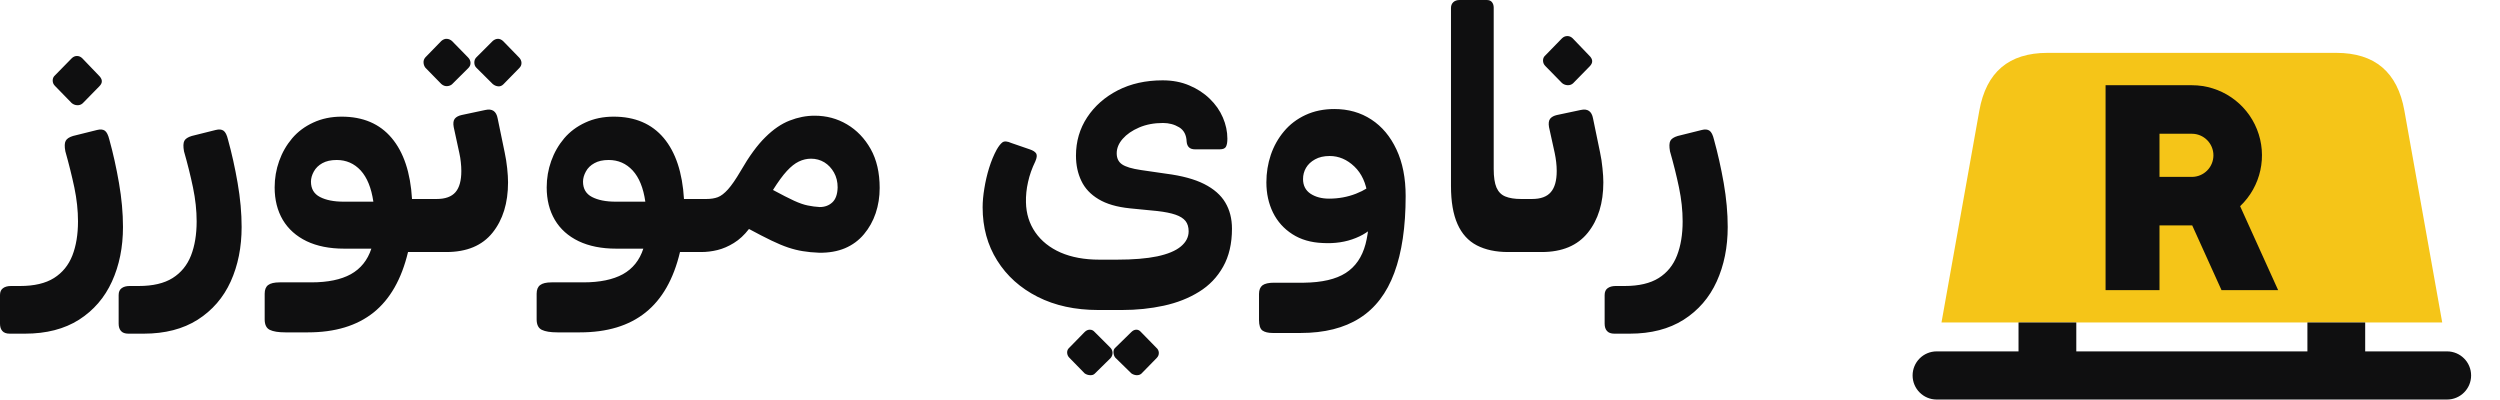
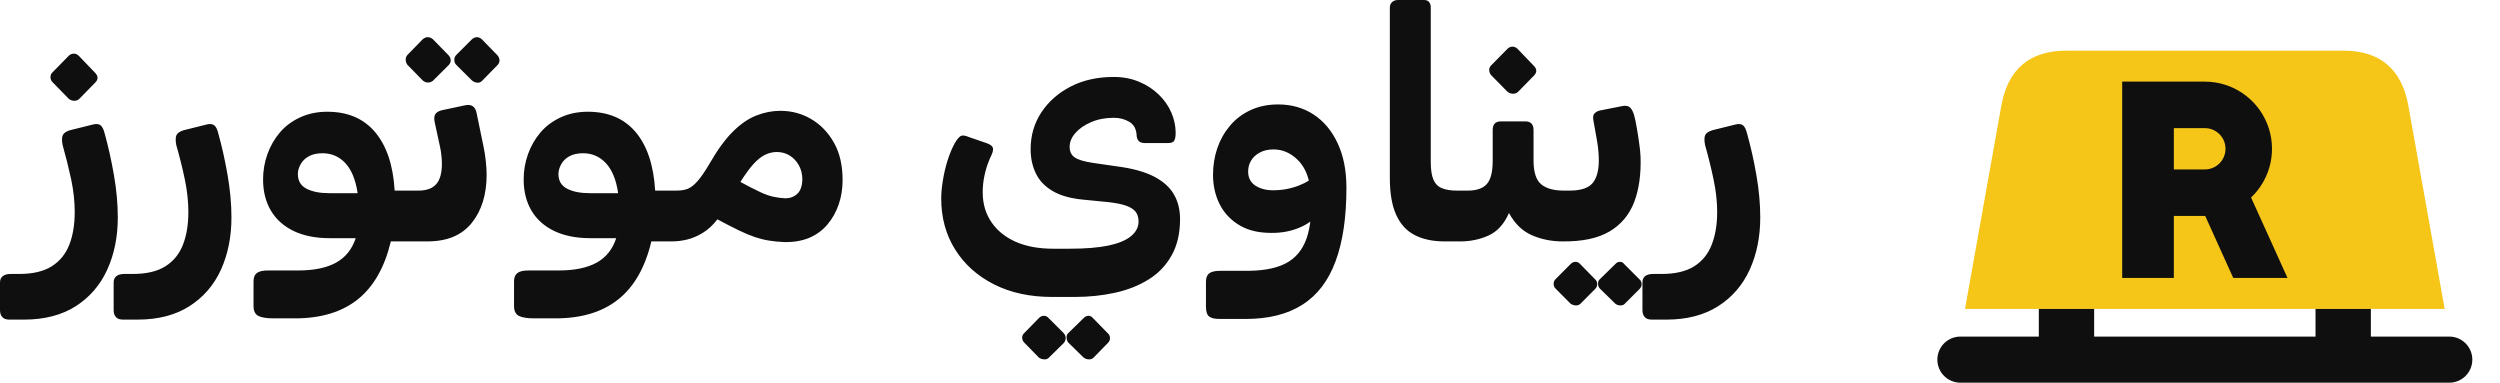
- <svg xmlns="http://www.w3.org/2000/svg" viewBox="0 0 288.46 46.1" width="288.46" height="46.1" role="img" aria-label="رناوي موتورز" lang="ar" color="#0F0F10">
+ <svg xmlns="http://www.w3.org/2000/svg" viewBox="0 0 301.15 46.1" width="301.15" height="46.1" role="img" aria-label="ريناوي موتورز" lang="ar" color="#0F0F10">
  <g transform="translate(0 6.1)">
-     <g transform="matrix(1.1111 0 0 1.1111 217.35 0)">
+     <g transform="matrix(1.1111 0 0 1.1111 230.04 0)">
      <path fill="#F5C518" d="M6 28L9.93 6Q11 0 17 0H47Q53 0 54.07 6L58 28Z" />
      <path fill="#0F0F10" d="M23.04 3.36H32A7.28 7.28 0 0 1 37.012 15.921L40.96 24.64H35.08L32.039 17.92H28.64V24.64H23.04ZM28.64 8.4V12.88H32A2.24 2.24 0 0 0 32 8.4Z" />
      <path fill="#0F0F10" d="M14 28h6v3h-6zM44 28h6v3h-6zM5.5 31h53a2.5 2.5 0 0 1 0 5h-53a2.5 2.5 0 0 1 0-5z" />
    </g>
-     <path fill="currentColor" d="M2.88 32.4L1.12 32.4Q0.54 32.4 0.27 32.09Q0 31.79 0 31.25L0 27.94Q0 27.4 0.35 27.15Q0.69 26.9 1.27 26.9L2.31 26.9Q4.77 26.9 6.23 25.98Q7.69 25.06 8.35 23.38Q9 21.71 9 19.44Q9 17.56 8.58 15.54Q8.15 13.52 7.54 11.36Q7.38 10.52 7.58 10.15Q7.77 9.79 8.42 9.59L11.19 8.9Q11.77 8.75 12.1 8.98Q12.42 9.21 12.62 10.02Q13.27 12.36 13.73 15.02Q14.19 17.67 14.19 20.09Q14.19 23.59 12.92 26.38Q11.65 29.17 9.12 30.79Q6.58 32.4 2.88 32.4ZM11.46 3.86L9.54 5.82Q9.27 6.06 8.9 6.04Q8.54 6.02 8.27 5.79L6.35 3.82Q6.08 3.56 6.08 3.19Q6.08 2.82 6.35 2.59L8.27 0.63Q8.54 0.36 8.88 0.36Q9.23 0.36 9.5 0.63L11.38 2.59Q12.08 3.25 11.46 3.86ZM16.58 32.4L14.81 32.4Q14.23 32.4 13.96 32.09Q13.69 31.79 13.69 31.25L13.69 27.94Q13.69 27.4 14.04 27.15Q14.38 26.9 14.96 26.9L16 26.9Q18.46 26.9 19.92 25.98Q21.38 25.06 22.04 23.38Q22.69 21.71 22.69 19.44Q22.69 17.56 22.27 15.54Q21.85 13.52 21.23 11.36Q21.08 10.52 21.27 10.15Q21.46 9.79 22.12 9.59L24.88 8.9Q25.46 8.75 25.79 8.98Q26.12 9.21 26.31 10.02Q26.96 12.36 27.42 15.02Q27.88 17.67 27.88 20.09Q27.88 23.59 26.62 26.38Q25.35 29.17 22.81 30.79Q20.27 32.4 16.58 32.4ZM35.54 32.25L32.92 32.25Q31.73 32.25 31.13 31.96Q30.54 31.67 30.54 30.75L30.54 27.79Q30.54 27.09 30.94 26.79Q31.35 26.48 32.27 26.48L35.92 26.48Q38.77 26.48 40.48 25.54Q42.19 24.59 42.85 22.59L39.69 22.59Q37.19 22.59 35.38 21.73Q33.58 20.86 32.63 19.27Q31.69 17.67 31.69 15.52Q31.69 13.94 32.21 12.48Q32.73 11.02 33.71 9.86Q34.69 8.71 36.15 8.04Q37.62 7.36 39.42 7.36Q43.12 7.36 45.19 9.82Q47.27 12.29 47.54 16.86L50.08 16.86Q50.65 16.86 50.65 17.44L50.69 21.82Q50.69 22.98 49.54 22.98L47.08 22.98Q45.96 27.67 43.1 29.96Q40.23 32.25 35.54 32.25ZM39.65 17.17L43.08 17.17Q42.73 14.79 41.62 13.57Q40.5 12.36 38.85 12.36Q37.85 12.36 37.19 12.73Q36.54 13.09 36.21 13.69Q35.88 14.29 35.88 14.86Q35.88 16.09 36.92 16.63Q37.96 17.17 39.65 17.17ZM51.5 22.98L49.58 22.98Q49.27 22.98 49.12 22.79Q48.96 22.59 48.96 22.32L48.96 17.86Q48.96 17.32 49.27 17.09Q49.58 16.86 50.12 16.86L50.38 16.86Q51.88 16.86 52.56 16.07Q53.23 15.29 53.23 13.63Q53.23 13.13 53.17 12.61Q53.12 12.09 53 11.56L52.35 8.56Q52.23 7.9 52.48 7.59Q52.73 7.29 53.27 7.17L56 6.59Q57.19 6.32 57.42 7.56L58.23 11.48Q58.42 12.36 58.52 13.31Q58.62 14.25 58.62 14.94Q58.62 18.52 56.83 20.75Q55.04 22.98 51.5 22.98ZM54.04 1.75L52.15 3.63Q51.92 3.82 51.58 3.84Q51.23 3.86 50.92 3.59L49.08 1.71Q48.88 1.44 48.87 1.11Q48.85 0.79 49.08 0.52L50.92 -1.37Q51.23 -1.64 51.56 -1.62Q51.88 -1.6 52.15 -1.37L54 0.52Q54.27 0.79 54.29 1.13Q54.31 1.48 54.04 1.75ZM59.92 1.75L58.08 3.63Q57.81 3.9 57.46 3.86Q57.12 3.82 56.85 3.59L54.96 1.71Q54.73 1.48 54.73 1.11Q54.73 0.75 54.96 0.52L56.85 -1.37Q57.12 -1.6 57.42 -1.62Q57.73 -1.64 58.04 -1.37L59.88 0.52Q60.15 0.79 60.17 1.13Q60.19 1.48 59.92 1.75ZM66.92 32.25L64.31 32.25Q63.12 32.25 62.52 31.96Q61.92 31.67 61.92 30.75L61.92 27.79Q61.92 27.09 62.33 26.79Q62.73 26.48 63.65 26.48L67.31 26.48Q70.15 26.48 71.87 25.54Q73.58 24.59 74.23 22.59L71.08 22.59Q68.58 22.59 66.77 21.73Q64.96 20.86 64.02 19.27Q63.08 17.67 63.08 15.52Q63.08 13.94 63.6 12.48Q64.12 11.02 65.1 9.86Q66.08 8.71 67.54 8.04Q69 7.36 70.81 7.36Q74.5 7.36 76.58 9.82Q78.65 12.29 78.92 16.86L81.46 16.86Q82.04 16.86 82.04 17.44L82.08 21.82Q82.08 22.98 80.92 22.98L78.46 22.98Q77.35 27.67 74.48 29.96Q71.62 32.25 66.92 32.25ZM71.04 17.17L74.46 17.17Q74.12 14.79 73 13.57Q71.88 12.36 70.23 12.36Q69.23 12.36 68.58 12.73Q67.92 13.09 67.6 13.69Q67.27 14.29 67.27 14.86Q67.27 16.09 68.31 16.63Q69.35 17.17 71.04 17.17ZM94.5 23.06Q93.46 23.02 92.63 22.88Q91.81 22.75 90.94 22.46Q90.08 22.17 89 21.65Q87.92 21.13 86.42 20.32Q85.62 21.36 84.67 21.94Q83.73 22.52 82.79 22.75Q81.85 22.98 80.92 22.98Q80.35 22.98 80.35 22.4L80.35 18.02Q80.35 16.86 81.5 16.86Q82.27 16.86 82.83 16.65Q83.38 16.44 84 15.75Q84.62 15.06 85.46 13.63Q86.92 11.09 88.31 9.73Q89.69 8.36 91.12 7.81Q92.54 7.25 94 7.25Q96.04 7.25 97.73 8.25Q99.42 9.25 100.46 11.09Q101.5 12.94 101.5 15.59Q101.5 17.13 101.04 18.5Q100.58 19.86 99.69 20.92Q98.81 21.98 97.5 22.54Q96.19 23.09 94.5 23.06ZM94.58 17.79Q95.46 17.79 96.04 17.25Q96.62 16.71 96.65 15.52Q96.65 14.56 96.23 13.81Q95.81 13.06 95.12 12.63Q94.42 12.21 93.58 12.21Q92.85 12.21 92.17 12.54Q91.5 12.86 90.79 13.63Q90.08 14.4 89.19 15.82Q90.69 16.63 91.62 17.06Q92.54 17.48 93.21 17.61Q93.88 17.75 94.58 17.79ZM129.46 29.67L126.73 29.67Q122.73 29.67 119.73 28.15Q116.73 26.63 115.06 23.96Q113.38 21.29 113.38 17.82Q113.38 16.82 113.58 15.63Q113.77 14.44 114.13 13.27Q114.5 12.09 115 11.17Q115.35 10.56 115.67 10.32Q116 10.09 116.69 10.4L118.81 11.13Q119.38 11.32 119.56 11.61Q119.73 11.9 119.46 12.52Q118.88 13.71 118.62 14.9Q118.35 16.09 118.38 17.25Q118.42 19.21 119.46 20.71Q120.5 22.21 122.38 23.04Q124.27 23.86 126.85 23.86L128.88 23.86Q131.69 23.86 133.52 23.48Q135.35 23.09 136.25 22.34Q137.15 21.59 137.15 20.59Q137.15 19.86 136.79 19.4Q136.42 18.94 135.63 18.67Q134.85 18.4 133.54 18.25L130.38 17.94Q128.12 17.71 126.75 16.88Q125.38 16.06 124.77 14.77Q124.15 13.48 124.15 11.86Q124.15 9.4 125.44 7.44Q126.73 5.48 128.98 4.32Q131.23 3.17 134.15 3.17Q135.85 3.17 137.21 3.75Q138.58 4.32 139.58 5.29Q140.58 6.25 141.1 7.46Q141.62 8.67 141.62 9.9Q141.62 10.52 141.46 10.82Q141.31 11.13 140.73 11.13L137.88 11.13Q137 11.13 136.92 10.25Q136.88 9.09 136.06 8.59Q135.23 8.09 134.19 8.09Q132.65 8.09 131.44 8.61Q130.23 9.13 129.54 9.92Q128.85 10.71 128.85 11.59Q128.85 12.44 129.46 12.86Q130.08 13.29 131.65 13.52L134.54 13.94Q137.27 14.29 138.94 15.13Q140.62 15.98 141.38 17.27Q142.15 18.56 142.15 20.29Q142.15 22.86 141.13 24.67Q140.12 26.48 138.35 27.57Q136.58 28.67 134.29 29.17Q132 29.67 129.46 29.67ZM128.15 35.21L126.31 37.02Q126.12 37.21 125.77 37.19Q125.42 37.17 125.15 36.98L123.38 35.17Q123.15 34.94 123.13 34.59Q123.12 34.25 123.38 34.02L125.15 32.21Q125.42 31.94 125.75 31.94Q126.08 31.94 126.31 32.21L128.12 34.02Q128.35 34.25 128.37 34.59Q128.38 34.94 128.15 35.21ZM133.46 35.21L131.69 37.02Q131.46 37.21 131.13 37.19Q130.81 37.17 130.54 36.98L128.69 35.17Q128.5 34.94 128.48 34.57Q128.46 34.21 128.69 34.02L130.54 32.21Q130.81 31.94 131.12 31.94Q131.42 31.94 131.65 32.21L133.42 34.02Q133.69 34.25 133.71 34.59Q133.73 34.94 133.46 35.21ZM150.08 32.32L146.85 32.32Q146.08 32.32 145.67 32.04Q145.27 31.75 145.27 30.82L145.27 27.82Q145.27 27.13 145.67 26.82Q146.08 26.52 147 26.52L150.46 26.52Q153.58 26.48 155.27 25.4Q156.96 24.32 157.56 22.07Q158.15 19.82 157.92 16.4L162.19 16.52Q162.19 21.86 160.88 25.38Q159.58 28.9 156.88 30.61Q154.19 32.32 150.08 32.32ZM162.19 16.52L157.81 16.48Q157.54 14.32 156.27 13.11Q155 11.9 153.42 11.9Q152.42 11.9 151.73 12.29Q151.04 12.67 150.69 13.27Q150.35 13.86 150.35 14.56Q150.35 15.67 151.21 16.25Q152.08 16.82 153.35 16.82Q155 16.82 156.46 16.25Q157.92 15.67 158.54 14.94L158.96 19.44Q158.15 20.67 156.44 21.36Q154.73 22.06 152.62 21.94Q150.58 21.86 149.12 20.92Q147.65 19.98 146.88 18.42Q146.12 16.86 146.12 14.94Q146.12 13.29 146.63 11.77Q147.15 10.25 148.15 9.06Q149.15 7.86 150.63 7.17Q152.12 6.48 153.96 6.48Q156.38 6.48 158.23 7.69Q160.08 8.9 161.13 11.15Q162.19 13.4 162.19 16.52ZM175.92 22.98L174 22.98Q171.89 22.98 170.4 22.21Q168.92 21.44 168.17 19.75Q167.42 18.06 167.42 15.36L167.42 -5.18Q167.42 -5.6 167.69 -5.85Q167.96 -6.1 168.42 -6.1L171.54 -6.1Q171.96 -6.1 172.15 -5.85Q172.35 -5.6 172.35 -5.21L172.35 13.4Q172.35 14.79 172.67 15.54Q173 16.29 173.69 16.57Q174.39 16.86 175.5 16.86L176.5 16.86Q177.08 16.86 177.08 17.44L177.08 21.82Q177.08 22.98 175.92 22.98ZM177.89 22.98L175.96 22.98Q175.65 22.98 175.5 22.79Q175.35 22.59 175.35 22.32L175.35 17.86Q175.35 17.32 175.65 17.09Q175.96 16.86 176.5 16.86L176.77 16.86Q178.27 16.86 178.94 16.07Q179.62 15.29 179.62 13.63Q179.62 13.13 179.56 12.61Q179.5 12.09 179.39 11.56L178.73 8.56Q178.62 7.9 178.87 7.59Q179.12 7.29 179.65 7.17L182.39 6.59Q183.58 6.32 183.81 7.56L184.62 11.48Q184.81 12.36 184.9 13.31Q185 14.25 185 14.94Q185 18.52 183.21 20.75Q181.42 22.98 177.89 22.98ZM183.42 1.56L181.5 3.52Q181.23 3.75 180.87 3.73Q180.5 3.71 180.23 3.48L178.31 1.52Q178.04 1.25 178.04 0.88Q178.04 0.52 178.31 0.29L180.23 -1.68Q180.5 -1.94 180.85 -1.94Q181.19 -1.94 181.46 -1.68L183.35 0.29Q184.04 0.94 183.42 1.56ZM188.04 32.4L186.27 32.4Q185.69 32.4 185.42 32.09Q185.15 31.79 185.15 31.25L185.15 27.94Q185.15 27.4 185.5 27.15Q185.85 26.9 186.42 26.9L187.46 26.9Q189.92 26.9 191.39 25.98Q192.85 25.06 193.5 23.38Q194.15 21.71 194.15 19.44Q194.15 17.56 193.73 15.54Q193.31 13.52 192.69 11.36Q192.54 10.52 192.73 10.15Q192.92 9.79 193.58 9.59L196.35 8.9Q196.92 8.75 197.25 8.98Q197.58 9.21 197.77 10.02Q198.42 12.36 198.89 15.02Q199.35 17.67 199.35 20.09Q199.35 23.59 198.08 26.38Q196.81 29.17 194.27 30.79Q191.73 32.4 188.04 32.4Z" />
+     <path fill="currentColor" d="M2.88 32.4L1.12 32.4Q0.54 32.4 0.27 32.09Q0 31.79 0 31.25L0 27.94Q0 27.4 0.35 27.15Q0.69 26.9 1.27 26.9L2.31 26.9Q4.77 26.9 6.23 25.98Q7.69 25.06 8.35 23.38Q9 21.71 9 19.44Q9 17.56 8.58 15.54Q8.15 13.52 7.54 11.36Q7.38 10.52 7.58 10.15Q7.77 9.79 8.42 9.59L11.19 8.9Q11.77 8.75 12.1 8.98Q12.42 9.21 12.62 10.02Q13.27 12.36 13.73 15.02Q14.19 17.67 14.19 20.09Q14.19 23.59 12.92 26.38Q11.65 29.17 9.12 30.79Q6.58 32.4 2.88 32.4ZM11.46 3.86L9.54 5.82Q9.27 6.06 8.9 6.04Q8.54 6.02 8.27 5.79L6.35 3.82Q6.08 3.56 6.08 3.19Q6.08 2.82 6.35 2.59L8.27 0.63Q8.54 0.36 8.88 0.36Q9.23 0.36 9.5 0.63L11.38 2.59Q12.08 3.25 11.46 3.86ZM16.58 32.4L14.81 32.4Q14.23 32.4 13.96 32.09Q13.69 31.79 13.69 31.25L13.69 27.94Q13.69 27.4 14.04 27.15Q14.38 26.9 14.96 26.9L16 26.9Q18.46 26.9 19.92 25.98Q21.38 25.06 22.04 23.38Q22.69 21.71 22.69 19.44Q22.69 17.56 22.27 15.54Q21.85 13.52 21.23 11.36Q21.08 10.52 21.27 10.15Q21.46 9.79 22.12 9.59L24.88 8.9Q25.46 8.75 25.79 8.98Q26.12 9.21 26.31 10.02Q26.96 12.36 27.42 15.02Q27.88 17.67 27.88 20.09Q27.88 23.59 26.62 26.38Q25.35 29.17 22.81 30.79Q20.27 32.4 16.58 32.4ZM35.54 32.25L32.92 32.25Q31.73 32.25 31.13 31.96Q30.54 31.67 30.54 30.75L30.54 27.79Q30.54 27.09 30.94 26.79Q31.35 26.48 32.27 26.48L35.92 26.48Q38.77 26.48 40.48 25.54Q42.19 24.59 42.85 22.59L39.69 22.59Q37.19 22.59 35.38 21.73Q33.58 20.86 32.63 19.27Q31.69 17.67 31.69 15.52Q31.69 13.94 32.21 12.48Q32.73 11.02 33.71 9.86Q34.69 8.71 36.15 8.04Q37.62 7.36 39.42 7.36Q43.12 7.36 45.19 9.82Q47.27 12.29 47.54 16.86L50.08 16.86Q50.65 16.86 50.65 17.44L50.69 21.82Q50.69 22.98 49.54 22.98L47.08 22.98Q45.96 27.67 43.1 29.96Q40.23 32.25 35.54 32.25ZM39.65 17.17L43.08 17.17Q42.73 14.79 41.62 13.57Q40.5 12.36 38.85 12.36Q37.85 12.36 37.19 12.73Q36.54 13.09 36.21 13.69Q35.88 14.29 35.88 14.86Q35.88 16.09 36.92 16.63Q37.96 17.17 39.65 17.17ZM51.5 22.98L49.58 22.98Q49.27 22.98 49.12 22.79Q48.96 22.59 48.96 22.32L48.96 17.86Q48.96 17.32 49.27 17.09Q49.58 16.86 50.12 16.86L50.38 16.86Q51.88 16.86 52.56 16.07Q53.23 15.29 53.23 13.63Q53.23 13.13 53.17 12.61Q53.12 12.09 53 11.56L52.35 8.56Q52.23 7.9 52.48 7.59Q52.73 7.29 53.27 7.17L56 6.59Q57.19 6.32 57.42 7.56L58.23 11.48Q58.42 12.36 58.52 13.31Q58.62 14.25 58.62 14.94Q58.62 18.52 56.83 20.75Q55.04 22.98 51.5 22.98ZM54.04 1.75L52.15 3.63Q51.92 3.82 51.58 3.84Q51.23 3.86 50.92 3.59L49.08 1.71Q48.88 1.44 48.87 1.11Q48.85 0.79 49.08 0.52L50.92 -1.37Q51.23 -1.64 51.56 -1.62Q51.88 -1.6 52.15 -1.37L54 0.52Q54.27 0.79 54.29 1.13Q54.31 1.48 54.04 1.75ZM59.92 1.75L58.08 3.63Q57.81 3.9 57.46 3.86Q57.12 3.82 56.85 3.59L54.96 1.71Q54.73 1.48 54.73 1.11Q54.73 0.75 54.96 0.52L56.85 -1.37Q57.12 -1.6 57.42 -1.62Q57.73 -1.64 58.04 -1.37L59.88 0.52Q60.15 0.79 60.17 1.13Q60.19 1.48 59.92 1.75ZM66.92 32.25L64.31 32.25Q63.12 32.25 62.52 31.96Q61.92 31.67 61.92 30.75L61.92 27.79Q61.92 27.09 62.33 26.79Q62.73 26.48 63.65 26.48L67.31 26.48Q70.15 26.48 71.87 25.54Q73.58 24.59 74.23 22.59L71.08 22.59Q68.58 22.59 66.77 21.73Q64.96 20.86 64.02 19.27Q63.08 17.67 63.08 15.52Q63.08 13.94 63.6 12.48Q64.12 11.02 65.1 9.86Q66.08 8.71 67.54 8.04Q69 7.36 70.81 7.36Q74.5 7.36 76.58 9.82Q78.65 12.29 78.92 16.86L81.46 16.86Q82.04 16.86 82.04 17.44L82.08 21.82Q82.08 22.98 80.92 22.98L78.46 22.98Q77.35 27.67 74.48 29.96Q71.62 32.25 66.92 32.25ZM71.04 17.17L74.46 17.17Q74.12 14.79 73 13.57Q71.88 12.36 70.23 12.36Q69.23 12.36 68.58 12.73Q67.92 13.09 67.6 13.69Q67.27 14.29 67.27 14.86Q67.27 16.09 68.31 16.63Q69.35 17.17 71.04 17.17ZM94.5 23.06Q93.46 23.02 92.63 22.88Q91.81 22.75 90.94 22.46Q90.08 22.17 89 21.65Q87.92 21.13 86.42 20.32Q85.62 21.36 84.67 21.94Q83.73 22.52 82.79 22.75Q81.85 22.98 80.92 22.98Q80.35 22.98 80.35 22.4L80.35 18.02Q80.35 16.86 81.5 16.86Q82.27 16.86 82.83 16.65Q83.38 16.44 84 15.75Q84.62 15.06 85.46 13.63Q86.92 11.09 88.31 9.73Q89.69 8.36 91.12 7.81Q92.54 7.25 94 7.25Q96.04 7.25 97.73 8.25Q99.42 9.25 100.46 11.09Q101.5 12.94 101.5 15.59Q101.5 17.13 101.04 18.5Q100.58 19.86 99.69 20.92Q98.81 21.98 97.5 22.54Q96.19 23.09 94.5 23.06ZM94.58 17.79Q95.46 17.79 96.04 17.25Q96.62 16.71 96.65 15.52Q96.65 14.56 96.23 13.81Q95.81 13.06 95.12 12.63Q94.42 12.21 93.58 12.21Q92.85 12.21 92.17 12.54Q91.5 12.86 90.79 13.63Q90.08 14.4 89.19 15.82Q90.69 16.63 91.62 17.06Q92.54 17.48 93.21 17.61Q93.88 17.75 94.58 17.79ZM129.46 29.67L126.73 29.67Q122.73 29.67 119.73 28.15Q116.73 26.63 115.06 23.96Q113.38 21.29 113.38 17.82Q113.38 16.82 113.58 15.63Q113.77 14.44 114.13 13.27Q114.5 12.09 115 11.17Q115.35 10.56 115.67 10.32Q116 10.09 116.69 10.4L118.81 11.13Q119.38 11.32 119.56 11.61Q119.73 11.9 119.46 12.52Q118.88 13.71 118.62 14.9Q118.35 16.09 118.38 17.25Q118.42 19.21 119.46 20.71Q120.5 22.21 122.38 23.04Q124.27 23.86 126.85 23.86L128.88 23.86Q131.69 23.86 133.52 23.48Q135.35 23.09 136.25 22.34Q137.15 21.59 137.15 20.59Q137.15 19.86 136.79 19.4Q136.42 18.94 135.63 18.67Q134.85 18.4 133.54 18.25L130.38 17.94Q128.12 17.71 126.75 16.88Q125.38 16.06 124.77 14.77Q124.15 13.48 124.15 11.86Q124.15 9.4 125.44 7.44Q126.73 5.48 128.98 4.32Q131.23 3.17 134.15 3.17Q135.85 3.17 137.21 3.75Q138.58 4.32 139.58 5.29Q140.58 6.25 141.1 7.46Q141.62 8.67 141.62 9.9Q141.62 10.52 141.46 10.82Q141.31 11.13 140.73 11.13L137.88 11.13Q137 11.13 136.92 10.25Q136.88 9.09 136.06 8.59Q135.23 8.09 134.19 8.09Q132.65 8.09 131.44 8.61Q130.23 9.13 129.54 9.92Q128.85 10.71 128.85 11.59Q128.85 12.44 129.46 12.86Q130.08 13.29 131.65 13.52L134.54 13.94Q137.27 14.29 138.94 15.13Q140.62 15.98 141.38 17.27Q142.15 18.56 142.15 20.29Q142.15 22.86 141.13 24.67Q140.12 26.48 138.35 27.57Q136.58 28.67 134.29 29.17Q132 29.67 129.46 29.67ZM128.15 35.21L126.31 37.02Q126.12 37.21 125.77 37.19Q125.42 37.17 125.15 36.98L123.38 35.17Q123.15 34.94 123.13 34.59Q123.12 34.25 123.38 34.02L125.15 32.21Q125.42 31.94 125.75 31.94Q126.08 31.94 126.31 32.21L128.12 34.02Q128.35 34.25 128.37 34.59Q128.38 34.94 128.15 35.21ZM133.46 35.21L131.69 37.02Q131.46 37.21 131.13 37.19Q130.81 37.17 130.54 36.98L128.69 35.17Q128.5 34.94 128.48 34.57Q128.46 34.21 128.69 34.02L130.54 32.21Q130.81 31.94 131.12 31.94Q131.42 31.94 131.65 32.21L133.42 34.02Q133.69 34.25 133.71 34.59Q133.73 34.94 133.46 35.21ZM150.08 32.32L146.85 32.32Q146.08 32.32 145.67 32.04Q145.27 31.75 145.27 30.82L145.27 27.82Q145.27 27.13 145.67 26.82Q146.08 26.52 147 26.52L150.46 26.52Q153.58 26.48 155.27 25.4Q156.96 24.32 157.56 22.07Q158.15 19.82 157.92 16.4L162.19 16.52Q162.19 21.86 160.88 25.38Q159.58 28.9 156.88 30.61Q154.19 32.32 150.08 32.32ZM162.19 16.52L157.81 16.48Q157.54 14.32 156.27 13.11Q155 11.9 153.42 11.9Q152.42 11.9 151.73 12.29Q151.04 12.67 150.69 13.27Q150.35 13.86 150.35 14.56Q150.35 15.67 151.21 16.25Q152.08 16.82 153.35 16.82Q155 16.82 156.46 16.25Q157.92 15.67 158.54 14.94L158.96 19.44Q158.15 20.67 156.44 21.36Q154.73 22.06 152.62 21.94Q150.58 21.86 149.12 20.92Q147.65 19.98 146.88 18.42Q146.12 16.86 146.12 14.94Q146.12 13.29 146.63 11.77Q147.15 10.25 148.15 9.06Q149.15 7.86 150.63 7.17Q152.12 6.48 153.96 6.48Q156.38 6.48 158.23 7.69Q160.08 8.9 161.13 11.15Q162.19 13.4 162.19 16.52ZM175.92 22.98L174 22.98Q171.89 22.98 170.4 22.21Q168.92 21.44 168.17 19.75Q167.42 18.06 167.42 15.36L167.42 -5.18Q167.42 -5.6 167.69 -5.85Q167.96 -6.1 168.42 -6.1L171.54 -6.1Q171.96 -6.1 172.15 -5.85Q172.35 -5.6 172.35 -5.21L172.35 13.4Q172.35 14.79 172.67 15.54Q173 16.29 173.69 16.57Q174.39 16.86 175.5 16.86L176.5 16.86Q177.08 16.86 177.08 17.44L177.08 21.82Q177.08 22.98 175.92 22.98ZM175.92 22.98Q175.35 22.98 175.35 22.36L175.35 18.02Q175.35 16.86 176.5 16.86L176.81 16.86Q178.39 16.86 179.1 16.07Q179.81 15.29 179.81 13.25L179.81 9.56Q179.81 8.52 180.81 8.52L183.73 8.52Q184.73 8.52 184.73 9.56L184.73 13.25Q184.73 15.32 185.64 16.09Q186.54 16.86 188.39 16.86L188.81 16.86Q189.39 16.86 189.39 17.44L189.39 21.82Q189.39 22.98 188.23 22.98Q186.23 22.98 184.52 22.23Q182.81 21.48 181.77 19.56Q180.89 21.56 179.31 22.27Q177.73 22.98 175.92 22.98ZM184.77 3.02L182.85 4.98Q182.58 5.21 182.21 5.19Q181.85 5.17 181.58 4.94L179.65 2.98Q179.39 2.71 179.39 2.34Q179.39 1.98 179.65 1.75L181.58 -0.21Q181.85 -0.48 182.19 -0.48Q182.54 -0.48 182.81 -0.21L184.69 1.75Q185.39 2.4 184.77 3.02ZM188.23 22.98Q187.96 22.98 187.81 22.79Q187.65 22.59 187.65 22.32L187.65 17.94Q187.65 16.86 188.81 16.86L189.08 16.86Q191.23 16.86 191.96 15.81Q192.69 14.75 192.58 12.71Q192.54 11.71 192.33 10.59Q192.12 9.48 191.96 8.52Q191.81 7.82 192.08 7.56Q192.35 7.29 192.73 7.21L195.46 6.67Q196.08 6.56 196.39 6.88Q196.69 7.21 196.85 7.79Q197 8.32 197.15 9.21Q197.31 10.09 197.44 11.04Q197.58 11.98 197.62 12.75Q197.73 15.94 196.85 18.25Q195.96 20.56 193.87 21.79Q191.77 23.02 188.23 22.98ZM192.15 28.71L190.35 30.52Q190.12 30.71 189.79 30.69Q189.46 30.67 189.19 30.48L187.39 28.67Q187.15 28.44 187.15 28.09Q187.15 27.75 187.39 27.52L189.19 25.71Q189.46 25.44 189.79 25.44Q190.12 25.44 190.35 25.71L192.12 27.52Q192.39 27.75 192.4 28.09Q192.42 28.44 192.15 28.71ZM197.5 28.71L195.69 30.52Q195.5 30.71 195.15 30.69Q194.81 30.67 194.58 30.48L192.73 28.67Q192.5 28.44 192.5 28.07Q192.5 27.71 192.73 27.52L194.58 25.71Q194.81 25.44 195.14 25.44Q195.46 25.44 195.65 25.71L197.46 27.52Q197.73 27.75 197.75 28.09Q197.77 28.44 197.5 28.71ZM200.73 32.4L198.96 32.4Q198.39 32.4 198.12 32.09Q197.85 31.79 197.85 31.25L197.85 27.94Q197.85 27.4 198.19 27.15Q198.54 26.9 199.12 26.9L200.15 26.9Q202.62 26.9 204.08 25.98Q205.54 25.06 206.19 23.38Q206.85 21.71 206.85 19.44Q206.85 17.56 206.42 15.54Q206 13.52 205.39 11.36Q205.23 10.52 205.42 10.15Q205.62 9.79 206.27 9.59L209.04 8.9Q209.62 8.75 209.94 8.98Q210.27 9.21 210.46 10.02Q211.12 12.36 211.58 15.02Q212.04 17.67 212.04 20.09Q212.04 23.59 210.77 26.38Q209.5 29.17 206.96 30.79Q204.42 32.4 200.73 32.4Z" />
  </g>
</svg>
